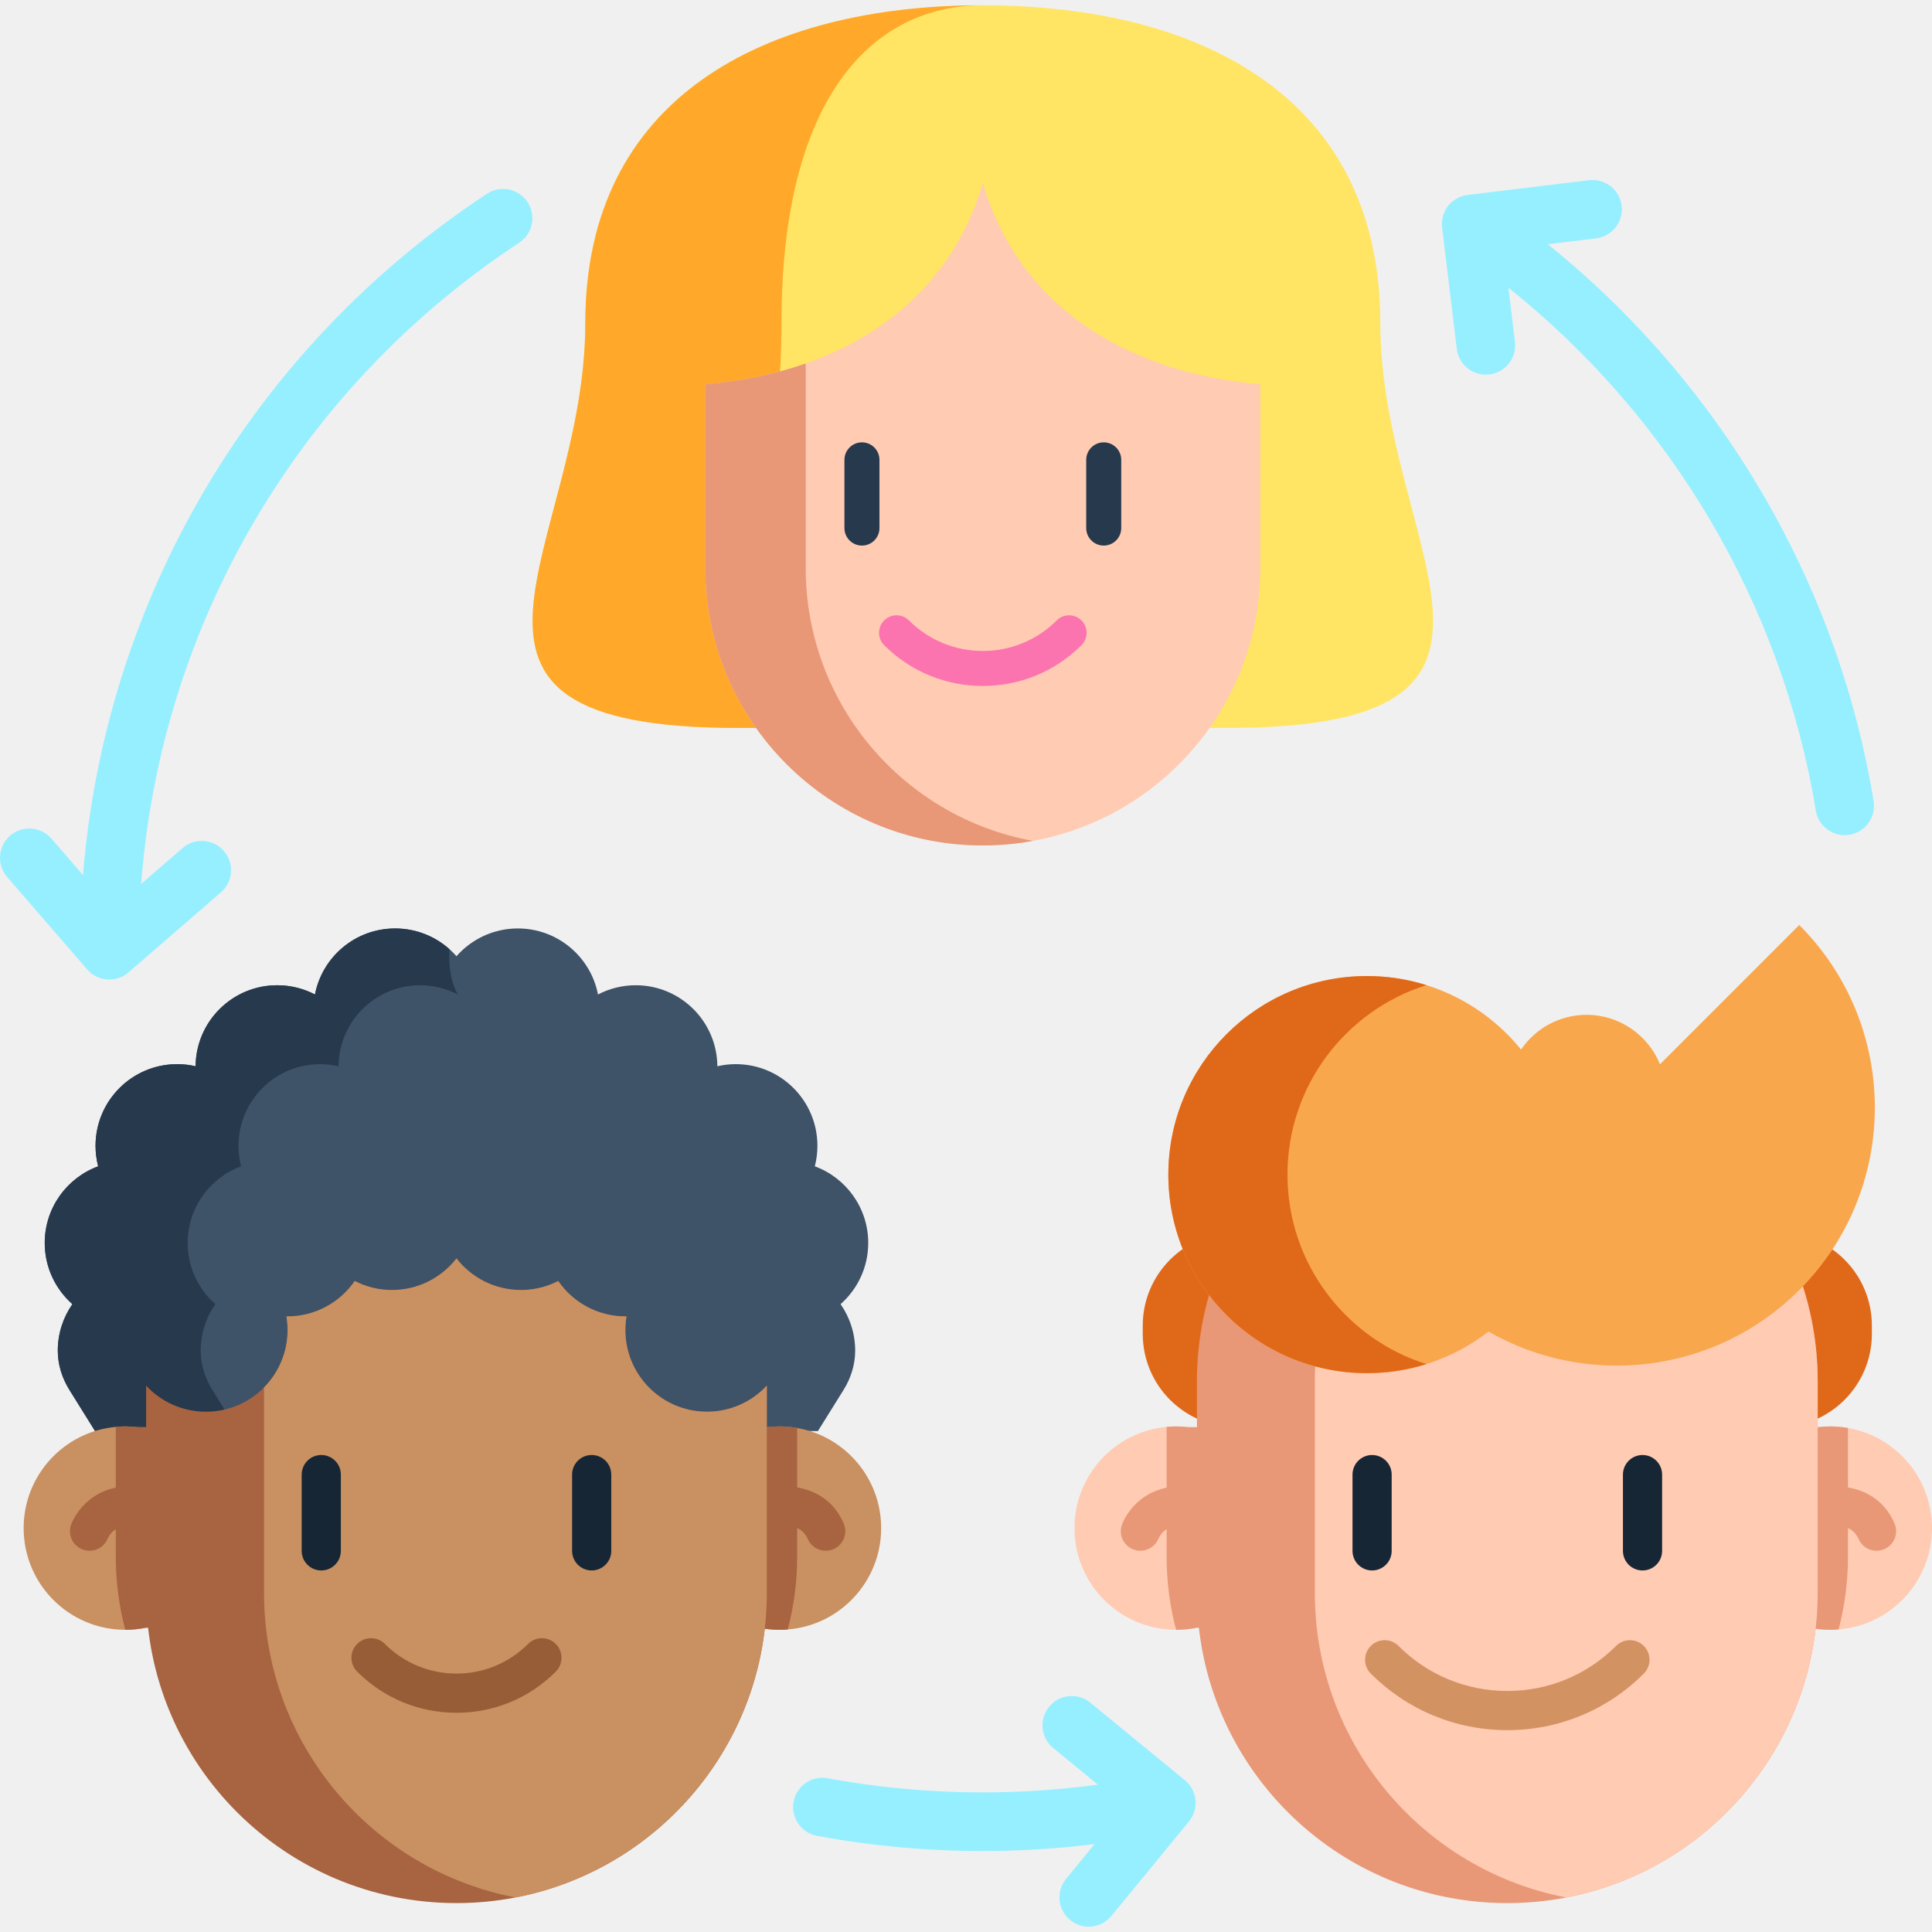
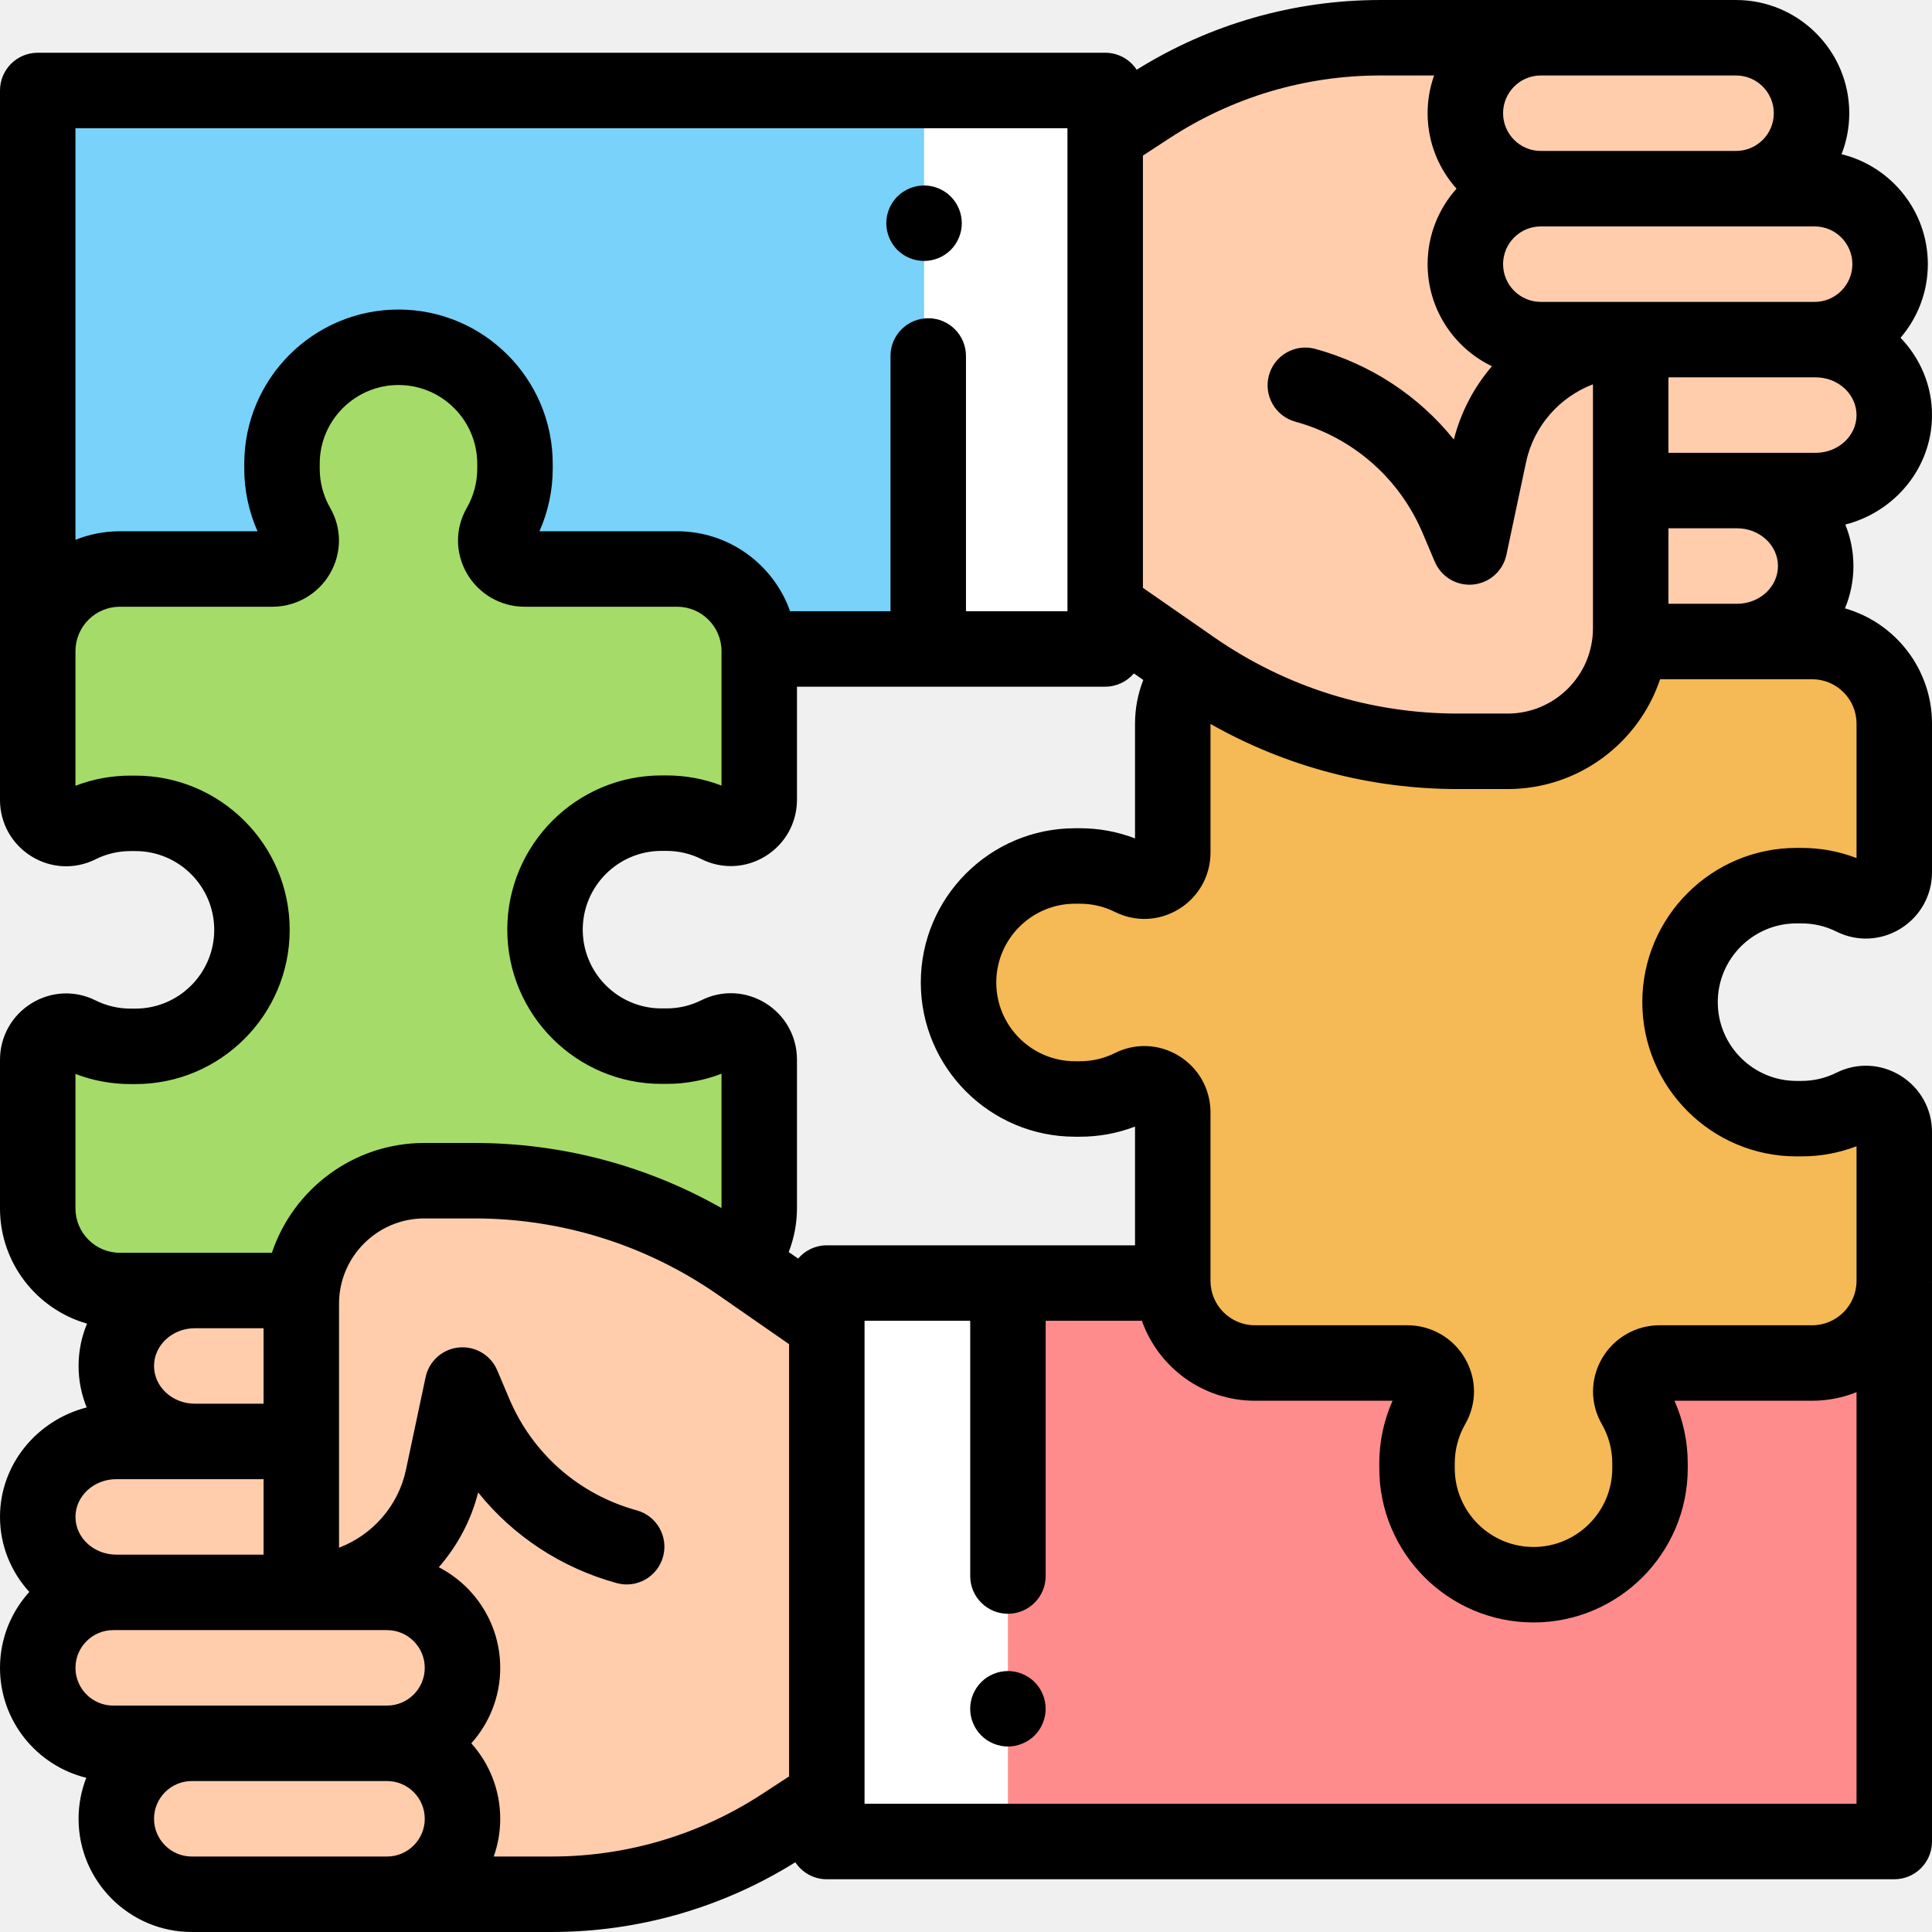
- <svg xmlns="http://www.w3.org/2000/svg" version="1.1" id="Layer_1" x="0px" y="0px" viewBox="0 0 494.616 494.616" style="enable-background:new 0 0 494.616 494.616;" xml:space="preserve" width="512" height="512">
+ <svg xmlns="http://www.w3.org/2000/svg" version="1.1" id="Capa_1" x="0px" y="0px" viewBox="0 0 512 512" style="enable-background:new 0 0 512 512;" xml:space="preserve">
+   <path style="fill:#FF8C8C;" d="M480.237,361.21H439.77c-5.769,0-9.465,6.239-6.589,11.24c2.602,4.523,4.09,9.768,4.09,15.361v1.282  c0,17.051-13.823,30.874-30.874,30.874l0,0c-17.051,0-30.874-13.823-30.874-30.874v-1.282c0-5.593,1.488-10.838,4.09-15.361  c2.877-5.001-0.819-11.24-6.589-11.24h-40.467c-11.826,0-21.442-9.435-21.749-21.187h-91.695v148H502v-148h-0.015  C501.679,351.775,492.063,361.21,480.237,361.21z" />
+   <path style="fill:#F5B955;" d="M476.103,234.707h1.282c4.949,0,9.626,1.165,13.771,3.235c4.986,2.491,10.844-1.221,10.844-6.794  v-39.381c0-12.02-9.744-21.763-21.763-21.763h-147.68c-12.02,0-21.763,9.744-21.763,21.763v34.168c0,5.574-5.858,9.285-10.845,6.795  c-4.145-2.07-8.821-3.235-13.771-3.235h-1.282c-17.051,0-30.874,13.823-30.874,30.874l0,0c0,17.051,13.823,30.874,30.874,30.874  h1.282c4.949,0,9.626-1.165,13.771-3.235c4.986-2.491,10.845,1.221,10.845,6.795v39.432v5.213c0,12.02,9.744,21.763,21.763,21.763  h40.467c5.769,0,9.465,6.239,6.589,11.24c-2.602,4.523-4.09,9.768-4.09,15.361v1.282c0,17.051,13.823,30.874,30.874,30.874l0,0  c17.051,0,30.874-13.823,30.874-30.874v-1.282c0-5.593-1.488-10.838-4.09-15.361c-2.877-5.001,0.819-11.24,6.589-11.24h40.467  c12.02,0,21.763-9.744,21.763-21.763v-39.432c0-5.574-5.858-9.285-10.844-6.794c-4.145,2.07-8.822,3.235-13.771,3.235h-1.282  c-17.051,0-30.874-13.823-30.874-30.874l0,0C445.229,248.529,459.052,234.707,476.103,234.707z" />
+   <rect x="10" y="23.978" style="fill:#78D2FA;" width="282.89" height="148" />
+   <path style="fill:#A5DC69;" d="M190.362,274.007c-4.145,2.07-8.821,3.235-13.771,3.235h-1.282  c-17.051,0-30.874-13.823-30.874-30.874l0,0c0-17.051,13.823-30.874,30.874-30.874h1.282c4.949,0,9.626,1.165,13.771,3.235  c4.986,2.491,10.845-1.221,10.845-6.795v-39.381c0-12.02-9.744-21.763-21.763-21.763h-40.467c-5.769,0-9.465-6.239-6.589-11.24  c2.602-4.523,4.09-9.768,4.09-15.361v-1.282c0-17.051-13.823-30.874-30.874-30.874l0,0c-17.051,0-30.874,13.823-30.874,30.874v1.282  c0,5.593,1.488,10.838,4.09,15.361c2.877,5.001-0.819,11.24-6.589,11.24H31.763c-12.02,0-21.763,9.744-21.763,21.763v39.432  c0,5.574,5.858,9.285,10.844,6.795c4.145-2.07,8.822-3.235,13.771-3.235h1.282c17.051,0,30.874,13.823,30.874,30.874l0,0  c0,17.051-13.823,30.874-30.874,30.874h-1.282c-4.949,0-9.626-1.165-13.771-3.235C15.858,271.568,10,275.279,10,280.853v39.381  c0,12.02,9.744,21.763,21.763,21.763h44.508h103.172c8.38,0,15.654-4.736,19.291-11.678c1.579-3.015,2.473-6.446,2.473-10.085  v-39.432C201.206,275.227,195.348,271.516,190.362,274.007z" />
+   <rect x="244.89" y="23.978" style="fill:#FFFFFF;" width="48" height="148" />
  <g>
-     <g>
-       <path style="fill:#96EFFF;" d="M479.674,205.093c-9.189-56.019-39.239-107.019-83.422-142.567l12.364-1.497    c4.112-0.498,7.042-4.235,6.544-8.347c-0.498-4.112-4.236-7.041-8.347-6.544l-31.075,3.763c-0.079,0.01-0.156,0.028-0.235,0.04    c-0.133,0.02-0.266,0.041-0.398,0.068c-0.11,0.023-0.217,0.052-0.325,0.079c-0.128,0.033-0.255,0.066-0.382,0.105    c-0.104,0.033-0.206,0.07-0.308,0.107c-0.128,0.046-0.256,0.093-0.382,0.147c-0.094,0.04-0.185,0.084-0.277,0.127    c-0.13,0.062-0.26,0.125-0.387,0.194c-0.083,0.045-0.163,0.094-0.244,0.143c-0.129,0.077-0.257,0.156-0.382,0.241    c-0.076,0.052-0.15,0.107-0.224,0.162c-0.122,0.09-0.242,0.181-0.359,0.279c-0.075,0.063-0.147,0.129-0.22,0.195    c-0.107,0.097-0.213,0.195-0.315,0.298c-0.079,0.08-0.154,0.164-0.229,0.248c-0.088,0.098-0.176,0.195-0.259,0.299    c-0.024,0.03-0.052,0.057-0.076,0.087c-0.057,0.072-0.105,0.15-0.159,0.224c-0.05,0.069-0.105,0.133-0.154,0.205    c-0.02,0.029-0.035,0.06-0.054,0.089c-0.073,0.11-0.138,0.224-0.204,0.338c-0.062,0.106-0.125,0.21-0.18,0.318    c-0.052,0.101-0.098,0.205-0.146,0.308c-0.058,0.125-0.117,0.25-0.168,0.378c-0.035,0.087-0.063,0.177-0.095,0.266    c-0.052,0.145-0.103,0.29-0.146,0.437c-0.022,0.079-0.039,0.16-0.059,0.24c-0.04,0.157-0.078,0.314-0.107,0.473    c-0.015,0.082-0.024,0.164-0.036,0.246c-0.023,0.157-0.046,0.314-0.06,0.472c-0.008,0.092-0.009,0.184-0.013,0.277    c-0.007,0.149-0.014,0.297-0.012,0.446c0.001,0.102,0.009,0.204,0.015,0.306c0.008,0.14,0.015,0.28,0.03,0.419    c0.003,0.029,0.003,0.058,0.006,0.087l3.763,31.075c0.461,3.806,3.696,6.599,7.436,6.599c0.301,0,0.605-0.018,0.911-0.055    c4.112-0.498,7.042-4.235,6.544-8.347l-1.679-13.864c41.7,33.267,70.064,81.199,78.702,133.865    c0.604,3.677,3.784,6.287,7.393,6.287c0.403,0,0.812-0.033,1.223-0.1C477.574,213.038,480.344,209.181,479.674,205.093z" />
-       <path style="fill:#96EFFF;" d="M124.67,49.608C64.697,89.098,26.948,153.319,21.25,224.034l-8.081-9.33    c-2.712-3.132-7.448-3.471-10.579-0.759c-3.131,2.712-3.471,7.448-0.759,10.579l20.493,23.661    c1.302,1.504,3.148,2.428,5.133,2.571c0.179,0.013,0.357,0.019,0.536,0.019c1.798,0,3.543-0.646,4.91-1.831l23.66-20.493    c3.131-2.712,3.471-7.449,0.759-10.58c-2.713-3.131-7.45-3.47-10.579-0.759l-10.602,9.183    c5.04-66.537,40.397-127.035,96.779-164.159c3.459-2.278,4.417-6.929,2.139-10.389C132.781,48.289,128.129,47.33,124.67,49.608z" />
-       <path style="fill:#96EFFF;" d="M303.34,455.761l-24.2-19.854c-3.202-2.627-7.927-2.162-10.556,1.041    c-2.627,3.202-2.16,7.928,1.042,10.555l11.444,9.389c-22.912,3.103-46.537,2.564-69.157-1.635    c-4.065-0.755-7.986,1.932-8.743,6.005c-0.756,4.073,1.933,7.987,6.005,8.743c13.902,2.581,28.181,3.889,42.438,3.889    c9.573,0,19.137-0.604,28.604-1.772l-7.285,8.88c-2.627,3.202-2.16,7.928,1.042,10.555c1.395,1.145,3.079,1.702,4.753,1.702    c2.168,0,4.319-0.936,5.803-2.743l19.854-24.2C307.009,463.114,306.542,458.388,303.34,455.761z" />
-     </g>
-     <g>
-       <path style="fill:#3E5268;" d="M209.398,366.367l6.559-10.526c1.867-2.996,2.965-6.438,2.978-9.968c0-0.026,0-0.053,0-0.079    c0-4.425-1.384-8.536-3.737-11.918c4.338-3.83,7.079-9.425,7.079-15.668c0-9.004-5.695-16.677-13.676-19.618    c0.434-1.678,0.668-3.436,0.668-5.247c0-11.551-9.365-20.909-20.909-20.909c-1.618,0-3.188,0.187-4.706,0.541    c-0.087-11.47-9.412-20.741-20.902-20.741c-3.483,0-6.771,0.862-9.659,2.366c-1.865-9.632-10.341-16.905-20.521-16.905    c-6.263,0-11.878,2.754-15.708,7.112c-3.83-4.358-9.445-7.112-15.708-7.112c-10.18,0-18.656,7.273-20.521,16.905    c-2.888-1.504-6.176-2.366-9.659-2.366c-11.49,0-20.815,9.271-20.902,20.741c-1.517-0.354-3.088-0.541-4.706-0.541    c-11.544,0-20.909,9.358-20.909,20.909c0,1.811,0.234,3.569,0.668,5.247c-7.981,2.941-13.676,10.615-13.676,19.618    c0,6.243,2.741,11.838,7.079,15.668c-2.353,3.382-3.737,7.493-3.737,11.918c0,0.026,0,0.053,0,0.079    c0.013,3.53,1.111,6.972,2.978,9.968l6.559,10.526" />
-       <path style="fill:#27394C;" d="M117.226,254.599c-2.888-1.504-6.176-2.366-9.659-2.366c-11.49,0-20.815,9.271-20.902,20.741    c-1.517-0.354-3.088-0.541-4.706-0.541c-11.544,0-20.909,9.358-20.909,20.909c0,1.811,0.234,3.569,0.668,5.247    c-7.981,2.941-13.676,10.615-13.676,19.619c0,6.243,2.741,11.838,7.079,15.668c-2.353,3.382-3.737,7.493-3.737,11.918v0.08    c0.013,3.529,1.11,6.972,2.975,9.966l6.564,10.528h-36.59l-6.557-10.528c-1.865-2.995-2.968-6.437-2.981-9.966v-0.08    c0-4.425,1.384-8.536,3.737-11.918c-4.338-3.83-7.079-9.425-7.079-15.668c0-9.004,5.695-16.677,13.676-19.619    c-0.434-1.678-0.668-3.436-0.668-5.247c0-11.551,9.365-20.909,20.909-20.909c1.618,0,3.188,0.187,4.706,0.541    c0.087-11.47,9.412-20.741,20.902-20.741c3.483,0,6.771,0.862,9.659,2.366c1.865-9.632,10.341-16.905,20.521-16.905    c5.341,0,10.214,2.005,13.903,5.307C114.786,247.307,115.442,251.524,117.226,254.599z" />
-       <path style="fill:#C99061;" d="M225.587,391.213c0,13.673-10.53,24.877-23.919,25.949c-0.698,0.059-1.409,0.089-2.119,0.089    c-1.823,0-3.599-0.184-5.315-0.545H37.407c-1.717,0.361-3.492,0.545-5.315,0.545h-0.018c-14.377-0.012-26.02-11.66-26.02-26.037    c0-13.554,10.358-24.688,23.593-25.913c0.805-0.083,1.622-0.118,2.444-0.118c1.095,0,2.166,0.065,3.226,0.195h161.007    c1.06-0.13,2.131-0.195,3.226-0.195c1.545,0,3.06,0.136,4.528,0.397C216.301,367.715,225.587,378.381,225.587,391.213z" />
-       <path style="fill:#A86340;" d="M204.078,365.578v32.98c0,6.404-0.835,12.637-2.409,18.603c-0.698,0.059-1.409,0.089-2.119,0.089    c-1.823,0-3.599-0.184-5.315-0.545H37.407c-1.717,0.361-3.492,0.545-5.315,0.545h-0.018c-1.586-5.996-2.427-12.252-2.427-18.692    V365.3c0.805-0.083,1.622-0.118,2.444-0.118c1.095,0,2.166,0.065,3.226,0.195h161.007c1.06-0.13,2.131-0.195,3.226-0.195    C201.095,365.182,202.61,365.318,204.078,365.578z" />
-       <path style="fill:#A86340;" d="M211.393,397.011c-1.935,0-3.779-1.127-4.6-3.016c-2.094-4.817-8.421-3.277-9.135-3.086    c-2.663,0.756-5.418-0.795-6.175-3.459c-0.756-2.664,0.807-5.44,3.471-6.196c5.305-1.506,16.529-1.617,21.033,8.743    c1.104,2.539-0.059,5.493-2.599,6.596C212.738,396.877,212.06,397.011,211.393,397.011z" />
-       <path style="fill:#A86340;" d="M22.924,397.01c-0.668,0-1.347-0.134-1.998-0.418c-2.539-1.105-3.701-4.059-2.596-6.598    c2.547-5.852,9.169-11.28,20.112-8.965c2.709,0.573,4.44,3.233,3.867,5.942c-0.572,2.709-3.232,4.44-5.942,3.867    c-2.555-0.541-7.1-0.849-8.843,3.157C26.702,395.884,24.859,397.01,22.924,397.01z" />
-       <path style="fill:#A86340;" d="M196.322,354.731v53.027c0,38.722-27.7,70.974-64.37,78.019c-4.88,0.942-9.926,1.437-15.093,1.437    c-43.883,0-79.45-35.574-79.45-79.457v-53.02c3.817,4.111,9.264,6.678,15.314,6.678c5.815,0,11.076-2.373,14.866-6.21    c3.73-3.777,6.036-8.964,6.036-14.692c0-1.197-0.1-2.366-0.294-3.509c0.087,0.007,0.174,0.007,0.261,0.007    c7.146,0,13.449-3.583,17.225-9.057c2.861,1.471,6.096,2.306,9.539,2.306c6.711,0,12.687-3.168,16.51-8.088    c3.823,4.92,9.793,8.088,16.51,8.088c3.436,0,6.678-0.836,9.538-2.306c3.77,5.474,10.08,9.057,17.226,9.057    c0.087,0,0.174,0,0.261-0.007c-0.194,1.143-0.301,2.313-0.301,3.509c0,11.544,9.365,20.902,20.909,20.902    C187.057,361.416,192.512,358.842,196.322,354.731z" />
-       <path style="fill:#C99061;" d="M196.322,354.731v53.027c0,38.722-27.7,70.974-64.37,78.019    c-36.664-7.045-64.363-39.297-64.363-78.019v-52.552c3.73-3.777,6.036-8.964,6.036-14.692c0-1.197-0.1-2.366-0.294-3.509    c0.087,0.007,0.174,0.007,0.261,0.007c7.146,0,13.449-3.583,17.225-9.057c2.861,1.471,6.096,2.306,9.539,2.306    c6.711,0,12.687-3.168,16.51-8.088c3.823,4.92,9.793,8.088,16.51,8.088c3.436,0,6.678-0.836,9.538-2.306    c3.77,5.474,10.08,9.057,17.226,9.057c0.087,0,0.174,0,0.261-0.007c-0.194,1.143-0.301,2.313-0.301,3.509    c0,11.544,9.365,20.902,20.909,20.902C187.057,361.416,192.512,358.842,196.322,354.731z" />
-       <path style="fill:#965D36;" d="M116.864,438.487c-9.602,0-18.629-3.739-25.418-10.528c-1.958-1.958-1.958-5.132,0-7.09    c1.958-1.958,5.132-1.957,7.09,0c4.895,4.896,11.404,7.592,18.328,7.592c6.923,0,13.432-2.696,18.328-7.592    c1.958-1.958,5.132-1.958,7.09,0c1.958,1.958,1.958,5.132,0,7.09C135.492,434.748,126.465,438.487,116.864,438.487z" />
-       <g>
-         <g>
-           <path style="fill:#172635;" d="M82.248,402.056c-2.769,0-5.013-2.245-5.013-5.013v-19.532c0-2.769,2.245-5.013,5.013-5.013      s5.013,2.245,5.013,5.013v19.532C87.262,399.811,85.017,402.056,82.248,402.056z" />
-           <path style="fill:#172635;" d="M151.48,402.056c-2.769,0-5.013-2.245-5.013-5.013v-19.532c0-2.769,2.245-5.013,5.013-5.013      s5.013,2.245,5.013,5.013v19.532C156.494,399.811,154.249,402.056,151.48,402.056z" />
-         </g>
-       </g>
-     </g>
-     <g>
-       <path style="fill:#E06919;" d="M316.449,315.488H455.33c13.196,0,23.893,10.697,23.893,23.893v2.106    c0,13.196-10.697,23.893-23.893,23.893H316.449c-13.196,0-23.893-10.697-23.893-23.893v-2.106    C292.557,326.185,303.254,315.488,316.449,315.488z" />
-       <path style="fill:#FFCBB3;" d="M494.616,391.216c0,13.673-10.53,24.878-23.919,25.949c-0.698,0.059-1.409,0.089-2.119,0.089    c-1.823,0-3.599-0.184-5.315-0.545H306.43c-1.717,0.361-3.492,0.545-5.315,0.545h-0.018c-14.377-0.012-26.02-11.661-26.02-26.038    c0-13.555,10.358-24.688,23.594-25.914c0.805-0.083,1.622-0.118,2.445-0.118c1.095,0,2.166,0.065,3.226,0.195h161.011    c1.06-0.13,2.131-0.195,3.226-0.195c1.545,0,3.06,0.136,4.528,0.397C485.328,367.717,494.616,378.383,494.616,391.216z" />
-       <path style="fill:#E89876;" d="M473.106,365.58v32.981c0,6.404-0.835,12.637-2.409,18.604c-0.698,0.059-1.409,0.089-2.119,0.089    c-1.823,0-3.599-0.184-5.315-0.545H306.43c-1.717,0.361-3.492,0.545-5.315,0.545h-0.018c-1.586-5.996-2.427-12.253-2.427-18.693    v-33.259c0.805-0.083,1.622-0.118,2.445-0.118c1.095,0,2.166,0.065,3.226,0.195h161.011c1.06-0.13,2.131-0.195,3.226-0.195    C470.122,365.184,471.638,365.32,473.106,365.58z" />
-       <path style="fill:#E89876;" d="M480.42,397.014c-1.935,0-3.779-1.128-4.6-3.016c-2.094-4.817-8.421-3.278-9.135-3.086    c-2.663,0.756-5.418-0.795-6.175-3.459c-0.756-2.664,0.807-5.441,3.471-6.197c5.305-1.505,16.529-1.617,21.034,8.743    c1.104,2.539-0.059,5.493-2.599,6.596C481.765,396.88,481.087,397.014,480.42,397.014z" />
-       <path style="fill:#E89876;" d="M291.947,397.013c-0.668,0-1.347-0.134-1.998-0.418c-2.539-1.105-3.701-4.059-2.596-6.598    c2.547-5.852,9.168-11.28,20.113-8.965c2.709,0.573,4.44,3.234,3.867,5.943c-0.573,2.709-3.233,4.439-5.943,3.867    c-2.555-0.541-7.1-0.849-8.843,3.157C295.725,395.886,293.882,397.013,291.947,397.013z" />
-       <path style="fill:#E89876;" d="M465.351,353.647v54.112c0,38.723-27.701,70.976-64.37,78.025    c-4.883,0.941-9.932,1.432-15.094,1.432c-43.884,0-79.458-35.574-79.458-79.458v-54.112c0-43.884,35.574-79.464,79.458-79.464    c5.161,0,10.21,0.491,15.094,1.432c15.893,3.054,30.099,10.844,41.096,21.841C456.454,311.841,465.351,331.705,465.351,353.647z" />
-       <path style="fill:#FFCBB3;" d="M465.351,353.647v54.112c0,38.723-27.701,70.976-64.37,78.025    c-36.669-7.05-64.37-39.303-64.37-78.025v-54.112c0-38.723,27.701-70.982,64.37-78.031c15.893,3.054,30.099,10.844,41.096,21.841    C456.454,311.841,465.351,331.705,465.351,353.647z" />
-       <path style="fill:#D39262;" d="M385.889,442.94c-13.198,0-25.607-5.14-34.94-14.473c-1.958-1.958-1.958-5.132,0-7.09    c1.958-1.958,5.132-1.958,7.09,0c7.439,7.439,17.33,11.536,27.85,11.536s20.411-4.097,27.85-11.536    c1.958-1.958,5.132-1.958,7.09,0c1.958,1.958,1.958,5.132,0,7.09C411.496,437.8,399.088,442.94,385.889,442.94z" />
-       <g>
-         <g>
-           <path style="fill:#172635;" d="M351.273,402.058c-2.769,0-5.013-2.245-5.013-5.013v-19.532c0-2.769,2.245-5.013,5.013-5.013      s5.013,2.245,5.013,5.013v19.532C356.286,399.814,354.042,402.058,351.273,402.058z" />
-           <path style="fill:#172635;" d="M420.507,402.058c-2.769,0-5.013-2.245-5.013-5.013v-19.532c0-2.769,2.245-5.013,5.013-5.013      s5.013,2.245,5.013,5.013v19.532C425.52,399.814,423.276,402.058,420.507,402.058z" />
-         </g>
-       </g>
-       <path style="fill:#F9A74D;" d="M460.626,236.81l-35.648,35.648c-3.02-7.415-10.289-12.647-18.789-12.647    c-6.975,0-13.126,3.522-16.777,8.883c-9.316-11.477-23.532-18.813-39.468-18.813c-28.076,0-50.836,22.76-50.836,50.836    s22.76,50.836,50.836,50.836c11.729,0,22.521-3.982,31.123-10.655c25.246,14.469,57.996,10.937,79.56-10.626    C486.435,304.462,486.435,262.619,460.626,236.81z" />
-       <path style="fill:#E06919;" d="M329.614,300.716c0,22.759,14.957,42.03,35.577,48.506c-4.804,1.516-9.931,2.329-15.247,2.329    c-28.076,0-50.835-22.759-50.835-50.835c0-28.076,22.759-50.835,50.835-50.835c5.316,0,10.432,0.814,15.247,2.329    C344.571,258.686,329.614,277.957,329.614,300.716z" />
-     </g>
-     <g>
-       <path style="fill:#FFE563;" d="M314.165,186.361c88.016,0,39.208-46.038,39.208-103.669S307.591,1.356,251.611,1.356    S149.85,25.06,149.85,82.692s-48.808,103.669,39.208,103.669H314.165z" />
-       <path style="fill:#FFA829;" d="M200.063,82.693c0,57.629-24.724,103.67,19.859,103.67H189.06c-88.018,0-39.21-46.041-39.21-103.67    c0-57.635,45.784-81.337,101.764-81.337C223.25,1.356,200.063,25.058,200.063,82.693z" />
-       <path style="fill:#FFCBB3;" d="M322.66,98.381v47.027c0,34.62-24.772,63.456-57.551,69.755c-3.753,0.723-7.608,1.153-11.546,1.261    h-0.096c-0.616,0.018-1.231,0.024-1.853,0.024c-39.24,0-71.04-31.806-71.04-71.04V98.381c31.208-2.582,61.059-17.714,71.04-51.515    C261.589,80.667,291.446,95.799,322.66,98.381z" />
-       <path style="fill:#E89876;" d="M264.457,215.283c-3.55,0.651-7.183,1.04-10.895,1.141h-0.096    c-0.616,0.018-1.231,0.024-1.853,0.024c-39.24,0-71.04-31.806-71.04-71.04V98.381c8.815-0.729,17.516-2.462,25.698-5.331v52.358    C206.272,180.256,231.355,209.241,264.457,215.283z" />
-       <path style="fill:#FC74AF;" d="M251.614,175.619c-9.146,0-18.292-3.481-25.254-10.444c-1.751-1.75-1.751-4.588,0-6.339    c1.75-1.75,4.588-1.75,6.339,0c10.43,10.43,27.401,10.43,37.831,0c1.75-1.75,4.588-1.75,6.339,0c1.751,1.75,1.751,4.588,0,6.339    C269.905,172.138,260.76,175.619,251.614,175.619z" />
-       <g>
-         <path style="fill:#27394C;" d="M220.668,139.674c-2.475,0-4.482-2.007-4.482-4.482v-17.463c0-2.475,2.007-4.482,4.482-4.482     s4.482,2.007,4.482,4.482v17.463C225.15,137.667,223.143,139.674,220.668,139.674z" />
-         <path style="fill:#27394C;" d="M282.567,139.674c-2.475,0-4.482-2.007-4.482-4.482v-17.463c0-2.475,2.007-4.482,4.482-4.482     c2.475,0,4.482,2.007,4.482,4.482v17.463C287.049,137.667,285.042,139.674,282.567,139.674z" />
-       </g>
-     </g>
+     <path style="fill:#FFCDAC;" d="M460.076,10.003h-95.418c-21.759,0-43.046,6.336-61.264,18.234l-10.517,6.869v126.667l22.075,15.327   c20.635,14.328,45.157,22.006,70.279,22.006h13.21c18.009,0,32.608-14.599,32.608-32.608l0.286,3.505h27.92   c11.499,0,20.821-8.954,20.821-20s-9.322-20-20.821-20h20.821c11.499,0,20.822-8.954,20.822-20s-9.322-20-20.822-20h0.822   c11.046,0,20-8.954,20-20s-8.954-20-20-20h-20.822c11.046,0,20-8.954,20-20S471.121,10.003,460.076,10.003z" />
+     <path style="fill:#FFCDAC;" d="M50.822,501.997h34.492h17.251h43.674c21.759,0,43.046-6.336,61.264-18.234l10.517-6.869V350.227   L195.946,334.9c-20.635-14.328-45.157-22.006-70.279-22.006h-13.21c-18.009,0-32.608,14.599-32.608,32.608l-0.286-3.505h-27.92   c-11.499,0-20.821,8.954-20.821,20s9.322,20,20.821,20H30.822c-11.499,0-20.822,8.954-20.822,20s9.322,20,20.822,20H30   c-11.046,0-20,8.954-20,20s8.954,20,20,20h20.822c-11.046,0-20,8.954-20,20S39.776,501.997,50.822,501.997z" />
  </g>
+   <rect x="219.11" y="340.02" style="fill:#FFFFFF;" width="48" height="148" />
+   <path d="M244.89,69.153c2.63,0,5.2-1.06,7.07-2.92c1.859-1.87,2.93-4.45,2.93-7.08s-1.07-5.21-2.93-7.07  c-1.87-1.86-4.44-2.93-7.07-2.93s-5.21,1.07-7.08,2.93c-1.859,1.86-2.93,4.44-2.93,7.07s1.07,5.21,2.93,7.08  C239.68,68.093,242.25,69.153,244.89,69.153z" />
+   <path d="M488.934,161.224c1.443-3.469,2.245-7.254,2.245-11.22c0-3.878-0.769-7.583-2.151-10.989  C502.233,135.627,512,123.906,512,110.003c0-7.918-3.173-15.124-8.34-20.491c4.506-5.25,7.238-12.064,7.238-19.509  c0-14.084-9.758-25.926-22.867-29.136c1.315-3.371,2.044-7.033,2.044-10.864c0-16.542-13.458-30-30-30h-50.641h-1.103H365.76  c-22.892,0-45.137,6.392-64.525,18.477c-1.789-2.711-4.858-4.502-8.349-4.502H10c-5.522,0-10,4.477-10,10v188.008  c0,6.136,3.119,11.728,8.344,14.958c5.186,3.207,11.532,3.498,16.97,0.782c2.897-1.447,6.027-2.181,9.302-2.181h1.282  c11.51,0,20.874,9.364,20.874,20.874s-9.364,20.874-20.874,20.874h-1.282c-3.274,0-6.404-0.734-9.302-2.181  c-5.439-2.718-11.783-2.426-16.97,0.782C3.119,269.125,0,274.717,0,280.853v39.381c0,14.498,9.768,26.75,23.066,30.543  c-1.443,3.469-2.245,7.254-2.245,11.22c0,3.878,0.769,7.583,2.151,10.989C9.767,376.373,0,388.094,0,401.997  c0,7.621,2.94,14.583,7.767,19.881C2.943,427.203,0,434.262,0,441.997c0,14.084,9.758,25.925,22.866,29.136  c-1.315,3.371-2.044,7.033-2.044,10.864c0,16.542,13.458,30,30,30h51.744h43.675c22.892,0,45.138-6.392,64.525-18.477  c1.789,2.711,4.858,4.502,8.349,4.502H502c5.522,0,10-4.477,10-10v-148c0-0.065-0.008-0.128-0.01-0.192  c0.001-0.128,0.01-0.255,0.01-0.383v-39.433c0-6.136-3.119-11.728-8.344-14.958c-5.188-3.208-11.533-3.499-16.97-0.782  c-2.897,1.447-6.027,2.181-9.302,2.181h-1.282c-11.51,0-20.874-9.364-20.874-20.874s9.364-20.874,20.874-20.874h1.282  c3.274,0,6.404,0.734,9.302,2.181c5.438,2.717,11.782,2.425,16.97-0.782c5.225-3.23,8.344-8.822,8.344-14.958v-39.381  C512,177.268,502.232,165.016,488.934,161.224z M442.151,160.003v-20h18.206c5.967,0,10.821,4.486,10.821,10s-4.854,10-10.821,10  h-6.024H442.151z M481.179,120.003h-20.821h-18.206v-20h38.746h0.281c5.967,0,10.821,4.486,10.821,10  S487.146,120.003,481.179,120.003z M480.897,80.003h-72.565c-5.514,0-10-4.486-10-10s4.486-10,10-10h51.743h20.822  c5.514,0,10,4.486,10,10S486.411,80.003,480.897,80.003z M409.435,20.003h50.641c5.514,0,10,4.486,10,10s-4.486,10-10,10h-51.743  c-5.514,0-10-4.486-10-10s4.486-10,10-10C408.333,20.003,409.435,20.003,409.435,20.003z M365.76,20.003h14.292  c-1.11,3.13-1.72,6.494-1.72,10c0,7.678,2.902,14.688,7.664,20c-4.761,5.312-7.664,12.322-7.664,20  c0,11.903,6.968,22.208,17.04,27.053c-4.715,5.513-8.232,12.114-10.086,19.429c-9.28-11.54-22.002-19.973-36.705-24.021  c-5.327-1.462-10.83,1.663-12.296,6.988s1.663,10.83,6.987,12.295c15.292,4.209,27.606,15.001,33.785,29.609l3.168,7.49  c1.7,4.023,5.814,6.483,10.165,6.059c4.348-0.417,7.922-3.607,8.827-7.88l5.205-24.555c2.036-9.604,8.917-17.266,17.729-20.624  v64.651c0,12.466-10.143,22.608-22.608,22.608h-13.21c-23.194,0-45.523-6.992-64.575-20.22l-18.872-13.103V41.233l7.078-4.623  C326.599,25.746,345.893,20.003,365.76,20.003z M284.896,301.242h1.282c5.069,0,9.969-0.903,14.615-2.69v31.471h-81.68  c-3.045,0-5.767,1.366-7.601,3.512l-2.495-1.732c1.432-3.671,2.188-7.61,2.188-11.569v-39.432c0-6.136-3.119-11.728-8.343-14.958  c-5.188-3.208-11.531-3.5-16.972-0.782c-2.896,1.447-6.025,2.181-9.301,2.181h-1.282c-11.51,0-20.873-9.364-20.873-20.874  s9.363-20.874,20.873-20.874h1.282c3.274,0,6.404,0.734,9.302,2.181c5.438,2.716,11.781,2.426,16.97-0.782  c5.225-3.23,8.344-8.822,8.344-14.958v-29.957h81.68c3.045,0,5.767-1.366,7.602-3.513l2.495,1.733  c-1.431,3.653-2.189,7.553-2.189,11.569v30.418c-4.647-1.788-9.547-2.691-14.615-2.691h-1.282  c-22.538,0-40.874,18.336-40.874,40.875C244.022,282.906,262.358,301.242,284.896,301.242z M282.886,33.978v128H255.99V94.337  c0-5.523-4.478-10-10-10s-10,4.477-10,10v67.641h-26.601c-4.367-12.329-16.139-21.188-29.945-21.188H142.96  c2.311-5.201,3.519-10.866,3.519-16.601v-1.282c0-22.538-18.336-40.874-40.874-40.874s-40.874,18.336-40.874,40.874v1.282  c0,5.735,1.207,11.399,3.518,16.601H31.764c-4.155,0-8.123,0.81-11.764,2.268V33.978H282.886z M20,284.603  c4.647,1.788,9.547,2.691,14.615,2.691h1.282c22.538,0,40.874-18.336,40.874-40.874s-18.336-40.874-40.874-40.874h-1.282  c-5.068,0-9.968,0.903-14.615,2.691v-35.682c0-6.486,5.277-11.764,11.764-11.764H72.23c6.254,0,12.087-3.367,15.222-8.788  c3.16-5.463,3.173-11.982,0.035-17.437c-1.805-3.137-2.758-6.725-2.758-10.376v-1.282c0-11.51,9.364-20.874,20.874-20.874  s20.874,9.364,20.874,20.874v1.282c0,3.65-0.954,7.238-2.758,10.375c-3.139,5.456-3.126,11.974,0.034,17.438  c3.136,5.42,8.968,8.788,15.223,8.788h40.467c6.486,0,11.763,5.277,11.763,11.764v35.63c-4.647-1.788-9.547-2.691-14.615-2.691  h-1.282c-22.537,0-40.873,18.336-40.873,40.875c0,22.538,18.336,40.874,40.873,40.874h1.282c5.069,0,9.969-0.903,14.615-2.69v35.596  c-19.96-11.307-42.378-17.253-65.539-17.253h-13.21c-18.774,0-34.74,12.211-40.402,29.103H51.644h-19.88  c-6.486,0-11.764-5.277-11.764-11.763C20,320.236,20,284.603,20,284.603z M40.821,361.997c0-5.514,4.854-10,10.822-10h18.205v20  H51.644C45.676,371.997,40.821,367.511,40.821,361.997z M30.821,391.997h39.027v20H30.821c-5.967,0-10.821-4.486-10.821-10  S24.854,391.997,30.821,391.997z M30,431.997h0.821h71.744c5.514,0,10,4.486,10,10s-4.486,10-10,10H50.821H30  c-5.514,0-10-4.486-10-10S24.486,431.997,30,431.997z M40.821,481.997c0-5.514,4.486-10,10-10h51.744c5.514,0,10,4.486,10,10  s-4.486,10-10,10H50.821C45.308,491.997,40.821,487.511,40.821,481.997z M146.24,491.997h-15.395c1.11-3.13,1.72-6.494,1.72-10  c0-7.678-2.902-14.688-7.664-20c4.761-5.312,7.664-12.322,7.664-20c0-11.6-6.622-21.676-16.28-26.665  c4.885-5.591,8.531-12.327,10.43-19.816c9.28,11.54,22.002,19.972,36.705,24.02c5.327,1.463,10.829-1.663,12.296-6.988  c1.466-5.325-1.663-10.83-6.987-12.295c-15.292-4.209-27.606-15.001-33.785-29.609l-3.168-7.49c-1.7-4.022-5.813-6.474-10.165-6.059  c-4.348,0.417-7.922,3.607-8.827,7.88l-5.206,24.555c-2.035,9.604-8.916,17.266-17.729,20.624v-64.651  c0-12.466,10.143-22.608,22.608-22.608h13.21c23.194,0,45.524,6.992,64.576,20.22l18.871,13.103v114.55l-7.078,4.623  C185.401,486.254,166.108,491.997,146.24,491.997z M229.114,478.022v-128h28v67.642c0,5.523,4.478,10,10,10s10-4.477,10-10v-67.642  h25.497c4.367,12.329,16.139,21.188,29.946,21.188h36.484c-2.311,5.201-3.519,10.866-3.519,16.601v1.282  c0,22.538,18.336,40.874,40.874,40.874s40.874-18.336,40.874-40.874v-1.282c0-5.735-1.208-11.4-3.518-16.601h36.483  c4.155,0,8.123-0.81,11.764-2.268v109.08L229.114,478.022L229.114,478.022z M492,227.397c-4.647-1.788-9.547-2.691-14.615-2.691  h-1.282c-22.538,0-40.874,18.336-40.874,40.874s18.336,40.874,40.874,40.874h1.282c5.068,0,9.968-0.903,14.615-2.691v35.683  c0,6.486-5.277,11.763-11.764,11.763H439.77c-6.254,0-12.086,3.367-15.222,8.788c-3.16,5.464-3.173,11.983-0.034,17.438  c1.804,3.136,2.757,6.724,2.757,10.375v1.282c0,11.51-9.364,20.874-20.874,20.874s-20.874-9.364-20.874-20.874v-1.282  c0-3.65,0.954-7.238,2.758-10.375c3.139-5.456,3.126-11.975-0.034-17.438c-3.136-5.42-8.969-8.788-15.223-8.788h-40.467  c-6.486,0-11.763-5.277-11.763-11.763v-44.645c0-6.136-3.119-11.728-8.343-14.958c-5.188-3.207-11.531-3.5-16.972-0.782  c-2.896,1.447-6.025,2.181-9.301,2.181h-1.282c-11.51,0-20.874-9.364-20.874-20.874s9.364-20.874,20.874-20.874h1.282  c3.274,0,6.404,0.734,9.302,2.181c5.438,2.717,11.781,2.425,16.97-0.782c5.225-3.23,8.344-8.822,8.344-14.958v-34.082  c19.959,11.307,42.378,17.254,65.539,17.254h13.21c18.774,0,34.74-12.211,40.402-29.103h40.292c6.486,0,11.764,5.277,11.764,11.763  v35.63H492z" />
+   <path d="M267.109,442.843c-2.63,0-5.21,1.07-7.069,2.93c-1.86,1.86-2.931,4.44-2.931,7.07s1.07,5.21,2.931,7.07  c1.87,1.86,4.439,2.93,7.069,2.93c2.631,0,5.21-1.07,7.08-2.93c1.86-1.86,2.92-4.44,2.92-7.07s-1.06-5.21-2.92-7.07  C272.319,443.913,269.74,442.843,267.109,442.843z" />
+   <g>
+ </g>
+   <g>
+ </g>
+   <g>
+ </g>
+   <g>
+ </g>
+   <g>
+ </g>
+   <g>
+ </g>
+   <g>
+ </g>
+   <g>
+ </g>
+   <g>
+ </g>
+   <g>
+ </g>
+   <g>
+ </g>
+   <g>
+ </g>
+   <g>
+ </g>
+   <g>
+ </g>
+   <g>
+ </g>
</svg>
